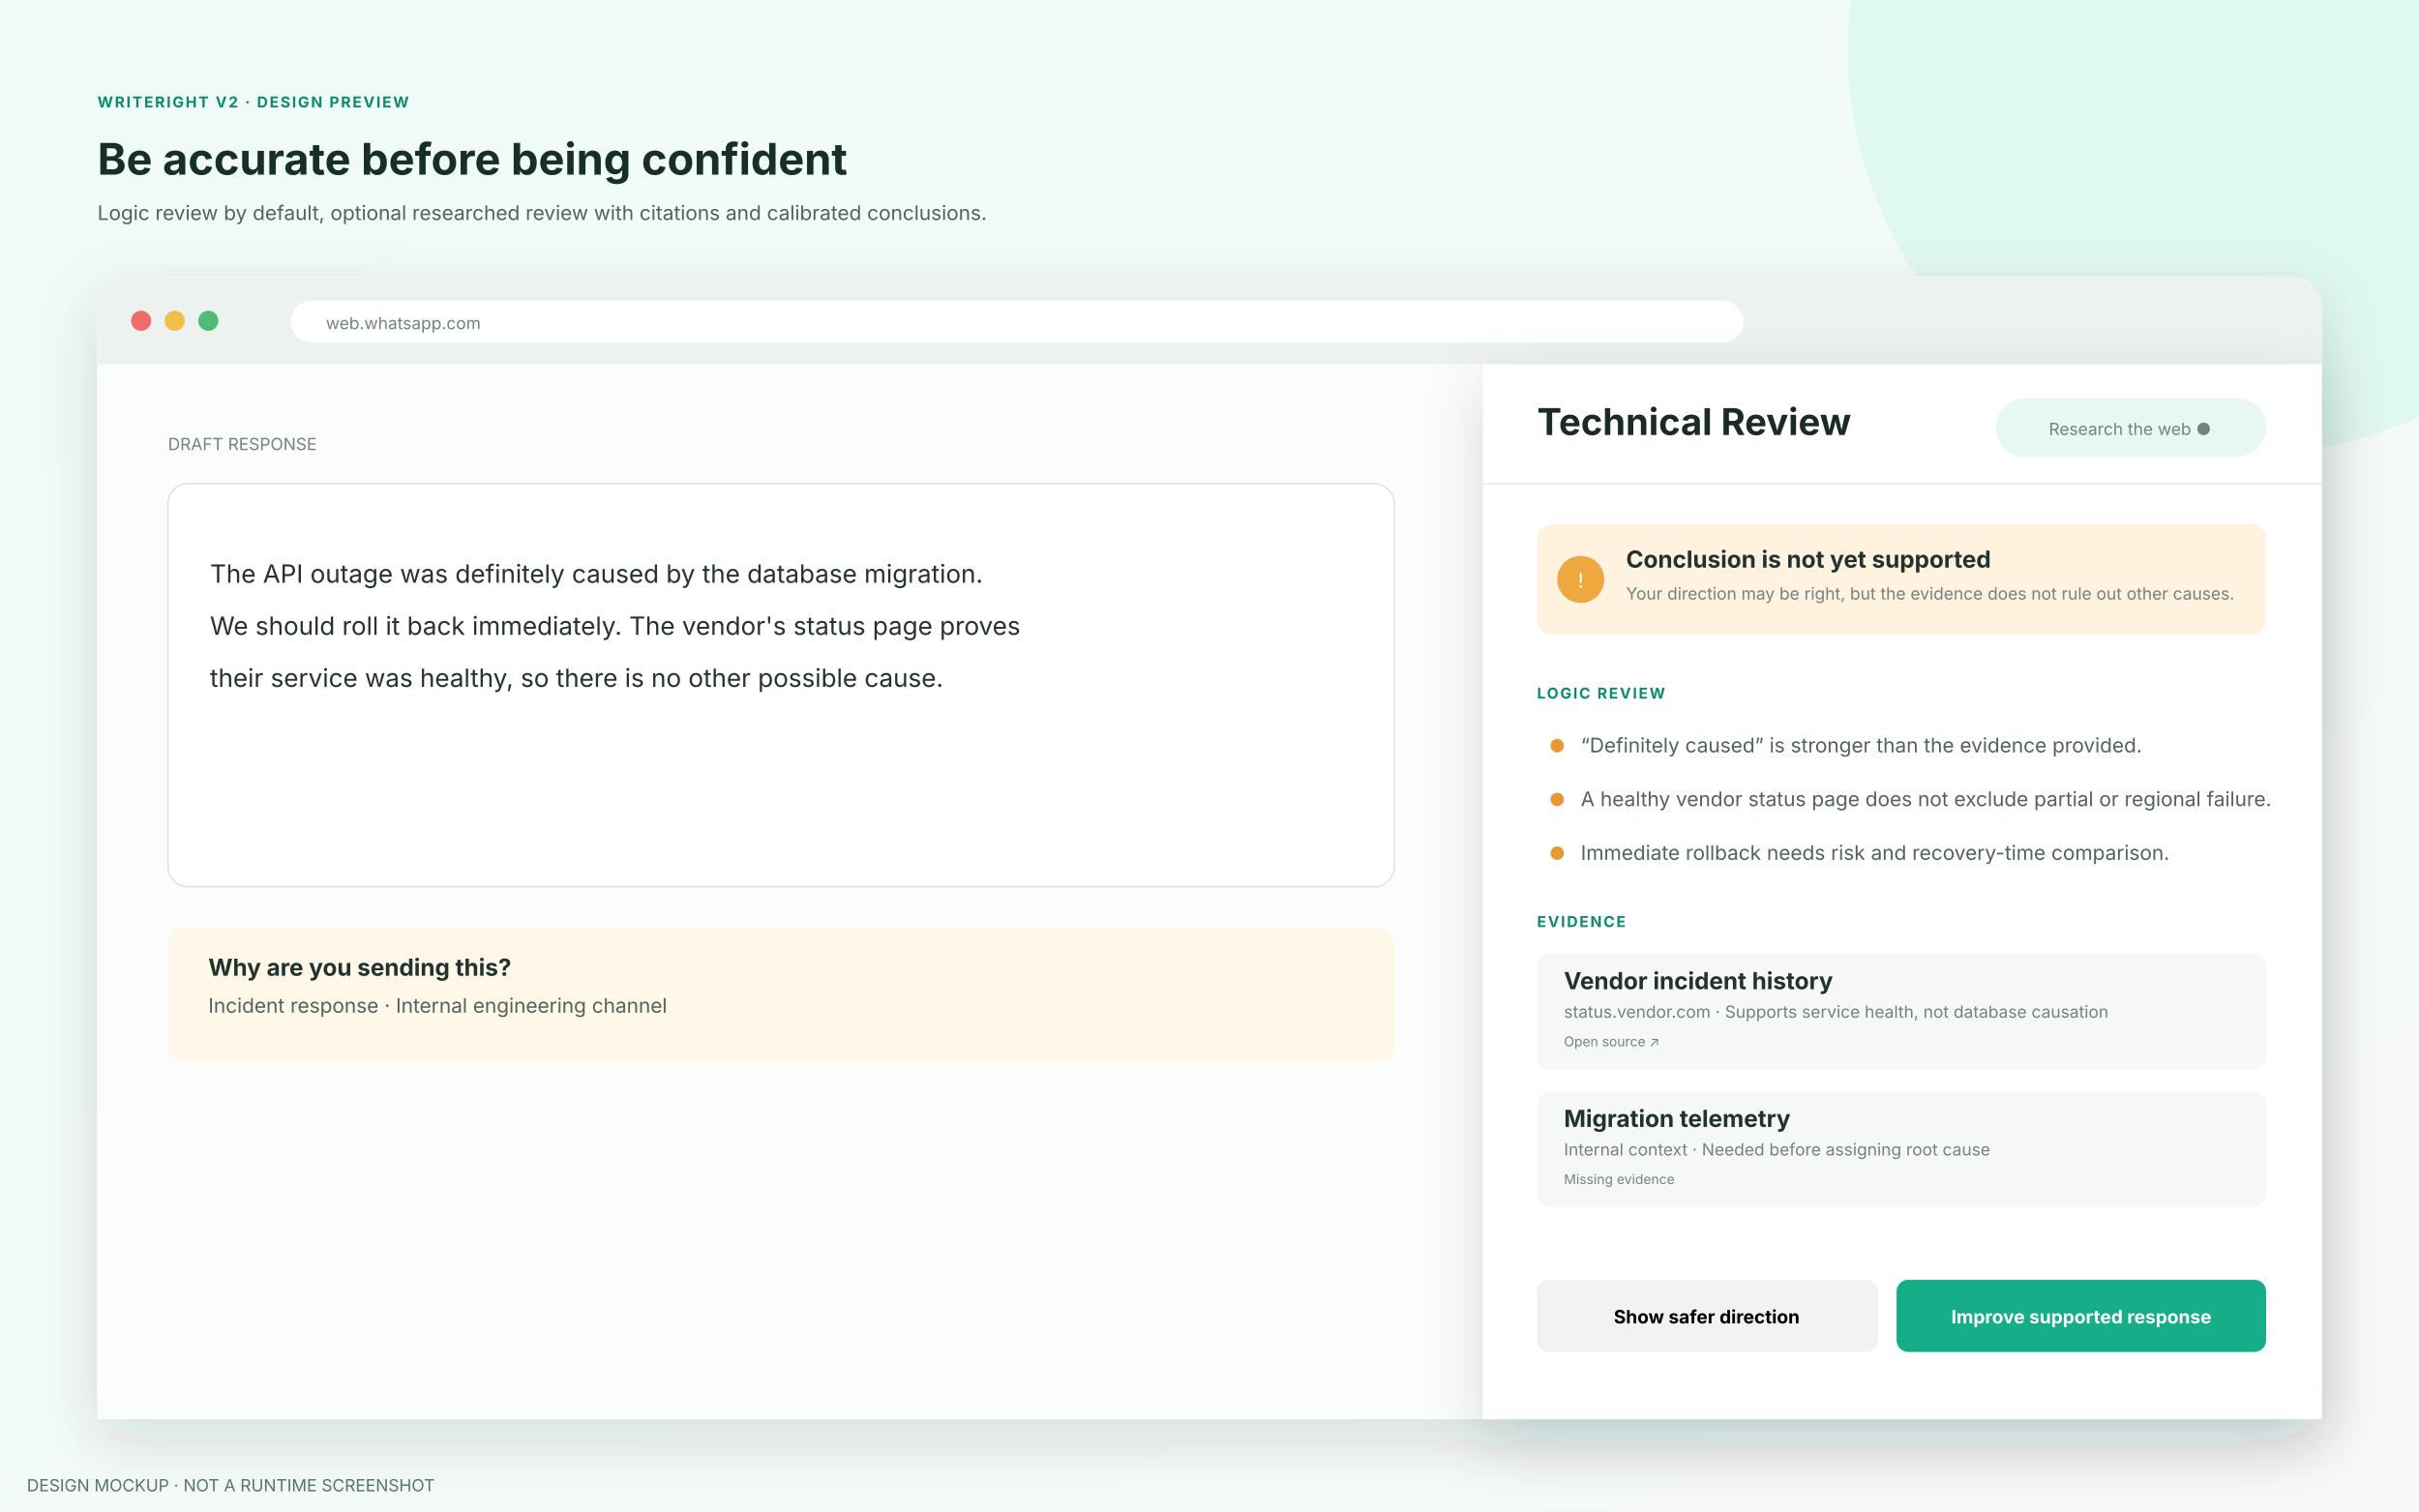
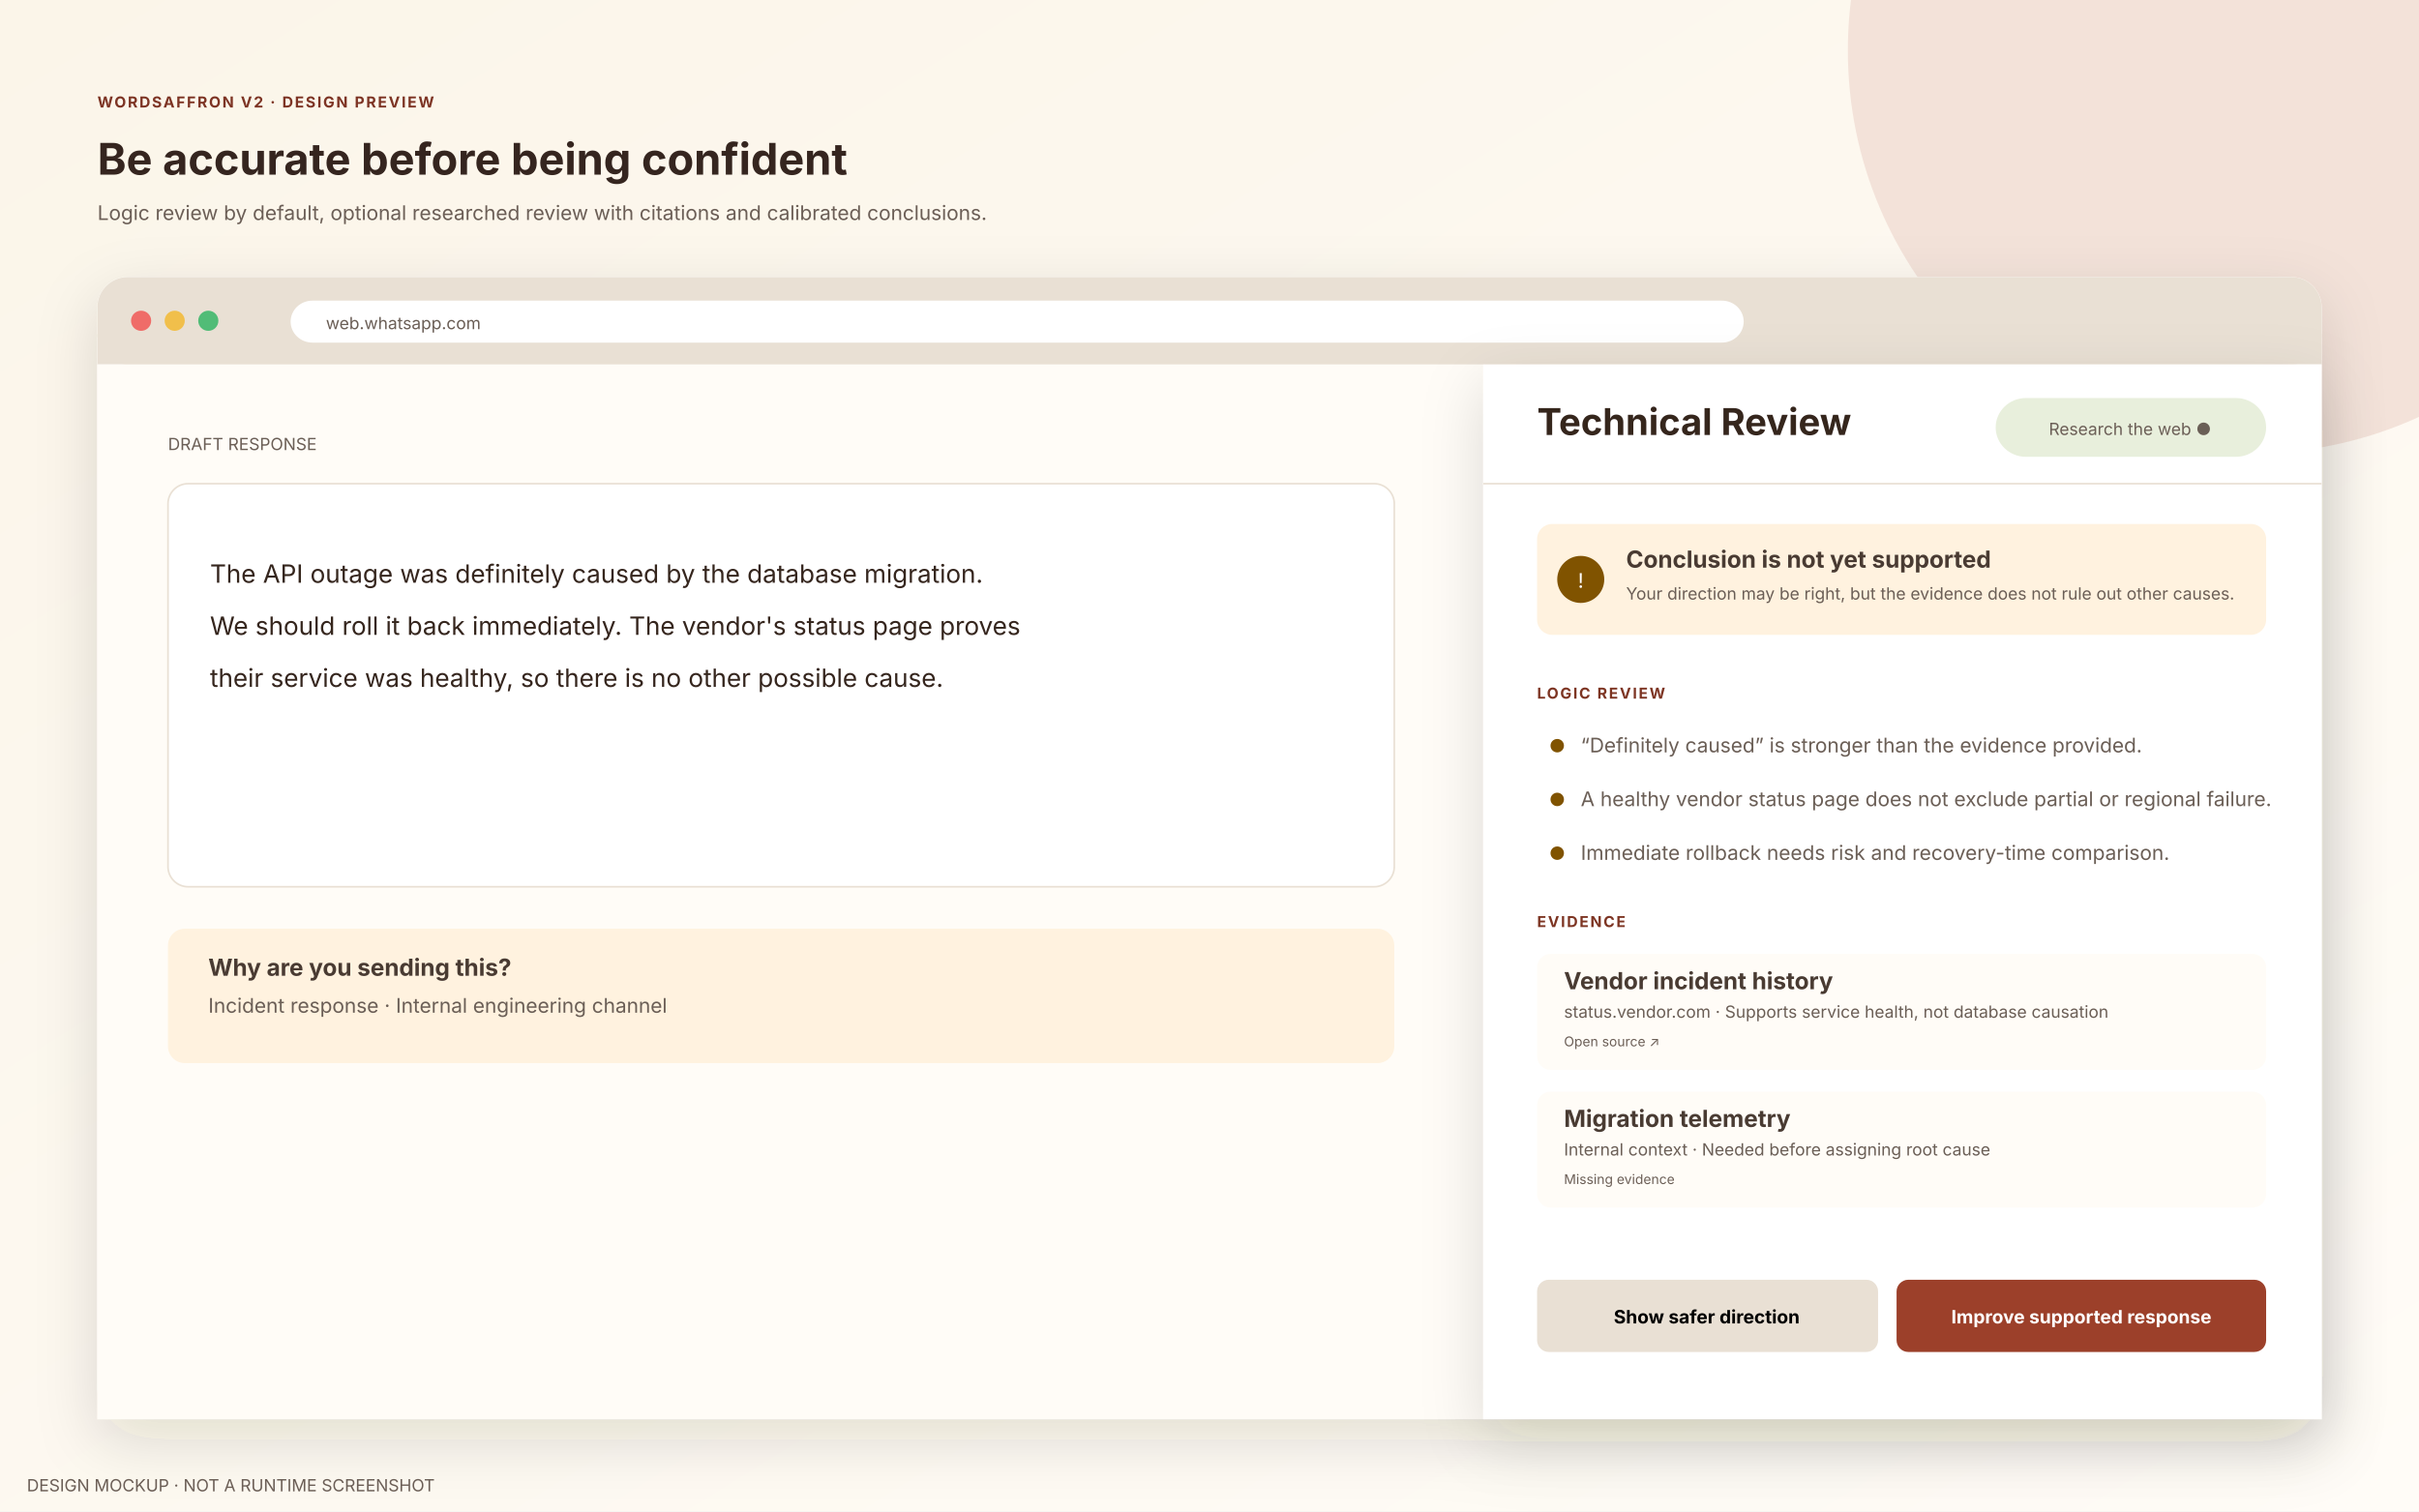
<svg xmlns="http://www.w3.org/2000/svg" width="1440" height="900" viewBox="0 0 1440 900">
  <defs>
    <filter id="sh" x="-30%" y="-30%" width="160%" height="180%">
-       <feDropShadow dx="0" dy="12" stdDeviation="18" flood-color="#102c26" flood-opacity=".14" />
+       <feDropShadow dx="0" dy="12" stdDeviation="18" flood-color="#35251F" flood-opacity=".14" />
    </filter>
    <linearGradient id="bg" x1="0" y1="0" x2="1" y2="1">
-       <stop stop-color="#effbf7" />
-       <stop offset="1" stop-color="#f8faf9" />
+       <stop stop-color="#FBF5E9" />
+       <stop offset="1" stop-color="#FFFCF7" />
    </linearGradient>
  </defs>
-   <style>text{font-family:Inter,Arial,sans-serif}.title{font-size:26px;font-weight:700;fill:#172e29}.h1{font-size:22px;font-weight:700;fill:#1d2926}.h2{font-size:14px;font-weight:700;fill:#22332f}.body{font-size:12px;fill:#51625e}.small{font-size:10px;fill:#74817e}.tiny{font-size:8px;fill:#74817e}.green{fill:#0ca784}.white{fill:#fff}.label{font-size:9px;font-weight:700;letter-spacing:1px;fill:#0b8b70}.button{font-size:11px;font-weight:700}.mode{font-size:12px;font-weight:700;fill:#243430}</style>
+   <style>text{font-family:Inter,Arial,sans-serif}.title{font-size:26px;font-weight:700;fill:#35251F}.h1{font-size:22px;font-weight:700;fill:#35251F}.h2{font-size:14px;font-weight:700;fill:#493A33}.body{font-size:12px;fill:#6B5E56}.small{font-size:10px;fill:#6B5E56}.tiny{font-size:8px;fill:#6B5E56}.green{fill:#9C412B}.white{fill:#fff}.label{font-size:9px;font-weight:700;letter-spacing:1px;fill:#7D3424}.button{font-size:11px;font-weight:700}.mode{font-size:12px;font-weight:700;fill:#493A33}</style>
  <rect width="1440" height="900" fill="url(#bg)" />
-   <circle cx="1340" cy="30" r="240" fill="#dff8f0" />
-   <text x="58" y="64" class="label">WRITERIGHT V2 · DESIGN PREVIEW</text>
+   <circle cx="1340" cy="30" r="240" fill="#F3E2D9" />
+   <text x="58" y="64" class="label">WORDSAFFRON V2 · DESIGN PREVIEW</text>
  <text x="58" y="104" class="title">Be accurate before being confident</text>
  <text x="58" y="131" class="body">Logic review by default, optional researched review with citations and calibrated conclusions.</text>
  <g filter="url(#sh)">
    <rect x="58" y="165" width="1324" height="680" rx="18" fill="#fff" />
-     <rect x="58" y="165" width="1324" height="52" rx="18" fill="#edf1f0" />
-     <rect x="58" y="199" width="1324" height="18" fill="#edf1f0" />
+     <rect x="58" y="165" width="1324" height="52" rx="18" fill="#E9E0D4" />
+     <rect x="58" y="199" width="1324" height="18" fill="#E9E0D4" />
    <circle cx="84" cy="191" r="6" fill="#ef6c67" />
    <circle cx="104" cy="191" r="6" fill="#f1bf4b" />
    <circle cx="124" cy="191" r="6" fill="#51bc77" />
    <rect x="173" y="179" width="865" height="25" rx="13" fill="#fff" />
    <text x="194" y="196" class="small">web.whatsapp.com</text>
-     <rect x="58" y="217" width="825" height="628" fill="#fbfcfc" />
+     <rect x="58" y="217" width="825" height="628" fill="#FFFCF7" />
    <text x="100" y="268" class="small">DRAFT RESPONSE</text>
-     <rect x="100" y="288" width="730" height="240" rx="12" fill="#fff" stroke="#dfe5e2" />
-     <text x="125" y="347" font-family="Arial" font-size="15" fill="#26332f">The API outage was definitely caused by the database migration.</text>
-     <text x="125" y="378" font-family="Arial" font-size="15" fill="#26332f">We should roll it back immediately. The vendor's status page proves</text>
-     <text x="125" y="409" font-family="Arial" font-size="15" fill="#26332f">their service was healthy, so there is no other possible cause.</text>
-     <rect x="100" y="553" width="730" height="80" rx="10" fill="#fff8e8" />
+     <rect x="100" y="288" width="730" height="240" rx="12" fill="#fff" stroke="#E9E0D4" />
+     <text x="125" y="347" font-family="Arial" font-size="15" fill="#35251F">The API outage was definitely caused by the database migration.</text>
+     <text x="125" y="378" font-family="Arial" font-size="15" fill="#35251F">We should roll it back immediately. The vendor's status page proves</text>
+     <text x="125" y="409" font-family="Arial" font-size="15" fill="#35251F">their service was healthy, so there is no other possible cause.</text>
+     <rect x="100" y="553" width="730" height="80" rx="10" fill="#FFF2DF" />
    <text x="124" y="581" class="h2">Why are you sending this?</text>
    <text x="124" y="603" class="body">Incident response · Internal engineering channel</text>
    <rect x="58" y="217" width="0" height="0" />
    <g filter="url(#sh)">
      <rect x="883" y="217" width="499" height="628" fill="#fff" />
      <text x="915" y="259" class="h1">Technical Review</text>
-       <rect x="1188" y="237" width="161" height="35" rx="18" fill="#e7f7f2" />
+       <rect x="1188" y="237" width="161" height="35" rx="18" fill="#E8EFDC" />
      <text x="1268" y="259" text-anchor="middle" class="small">Research the web  ●</text>
-       <line x1="883" y1="288" x2="1382" y2="288" stroke="#e7ebe9" />
+       <line x1="883" y1="288" x2="1382" y2="288" stroke="#E9E0D4" />
      <rect x="915" y="312" width="434" height="66" rx="9" fill="#fff2df" />
-       <circle cx="941" cy="345" r="14" fill="#efa83f" />
+       <circle cx="941" cy="345" r="14" fill="#805200" />
      <text x="941" y="350" text-anchor="middle" font-size="12" fill="#fff">!</text>
      <text x="968" y="338" class="h2">Conclusion is not yet supported</text>
      <text x="968" y="357" class="small">Your direction may be right, but the evidence does not rule out other causes.</text>
      <text x="915" y="416" class="label">LOGIC REVIEW</text>
-       <circle cx="927" cy="444" r="4" fill="#e59835" />
+       <circle cx="927" cy="444" r="4" fill="#805200" />
      <text x="941" y="448" class="body">“Definitely caused” is stronger than the evidence provided.</text>
-       <circle cx="927" cy="476" r="4" fill="#e59835" />
+       <circle cx="927" cy="476" r="4" fill="#805200" />
      <text x="941" y="480" class="body">A healthy vendor status page does not exclude partial or regional failure.</text>
-       <circle cx="927" cy="508" r="4" fill="#e59835" />
+       <circle cx="927" cy="508" r="4" fill="#805200" />
      <text x="941" y="512" class="body">Immediate rollback needs risk and recovery-time comparison.</text>
      <text x="915" y="552" class="label">EVIDENCE</text>
-       <rect x="915" y="568" width="434" height="69" rx="8" fill="#f5f8f7" />
+       <rect x="915" y="568" width="434" height="69" rx="8" fill="#FFFCF7" />
      <text x="931" y="589" class="h2">Vendor incident history</text>
      <text x="931" y="606" class="small">status.vendor.com · Supports service health, not database causation</text>
      <text x="931" y="623" class="tiny">Open source ↗</text>
-       <rect x="915" y="650" width="434" height="69" rx="8" fill="#f5f8f7" />
+       <rect x="915" y="650" width="434" height="69" rx="8" fill="#FFFCF7" />
      <text x="931" y="671" class="h2">Migration telemetry</text>
      <text x="931" y="688" class="small">Internal context · Needed before assigning root cause</text>
      <text x="931" y="705" class="tiny">Missing evidence</text>
-       <rect x="915" y="762" width="203" height="43" rx="7" fill="#f0f3f2" />
+       <rect x="915" y="762" width="203" height="43" rx="7" fill="#E9E0D4" />
      <text x="1016" y="788" text-anchor="middle" class="button">Show safer direction</text>
-       <rect x="1129" y="762" width="220" height="43" rx="7" fill="#12ad89" />
+       <rect x="1129" y="762" width="220" height="43" rx="7" fill="#9C412B" />
      <text x="1239" y="788" text-anchor="middle" class="button white">Improve supported response</text>
    </g>
  </g>
-   <text x="16" y="888" font-family="Arial" font-size="10" fill="#55756b">DESIGN MOCKUP · NOT A RUNTIME SCREENSHOT</text>
+   <text x="16" y="888" font-family="Arial" font-size="10" fill="#6B5E56">DESIGN MOCKUP · NOT A RUNTIME SCREENSHOT</text>
</svg>
